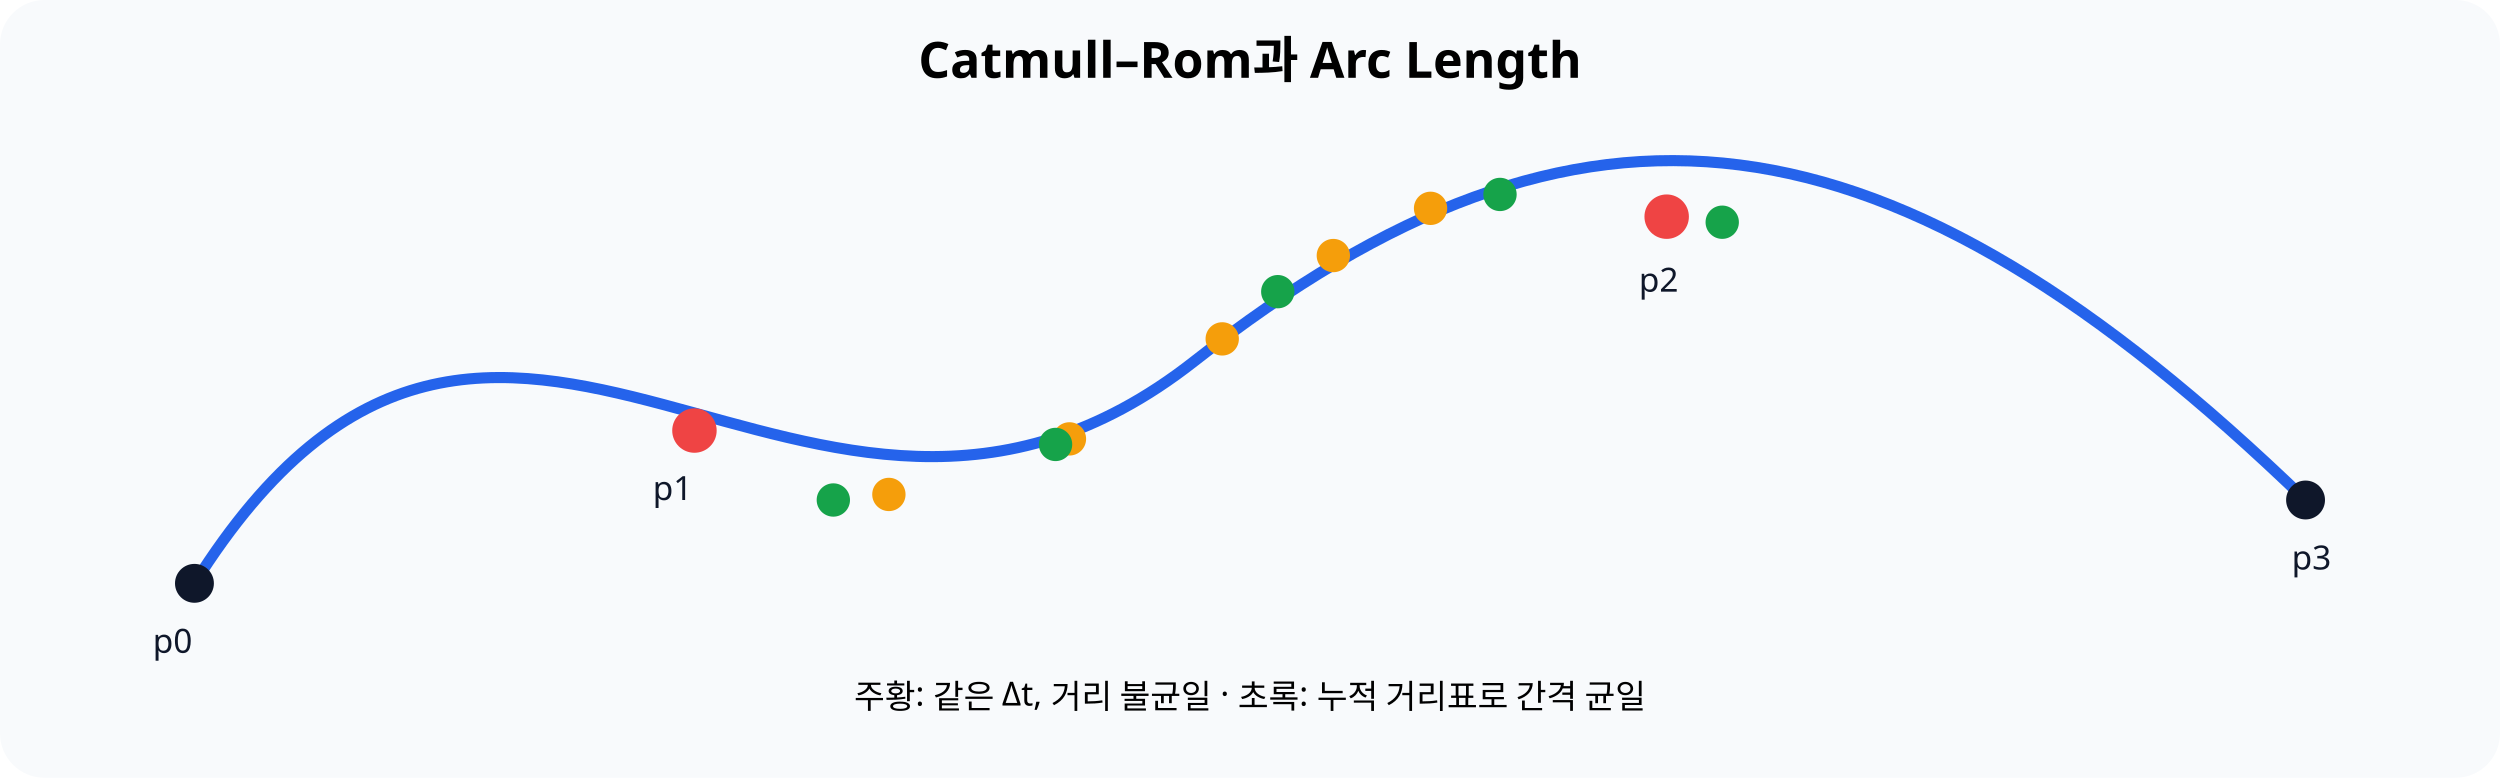
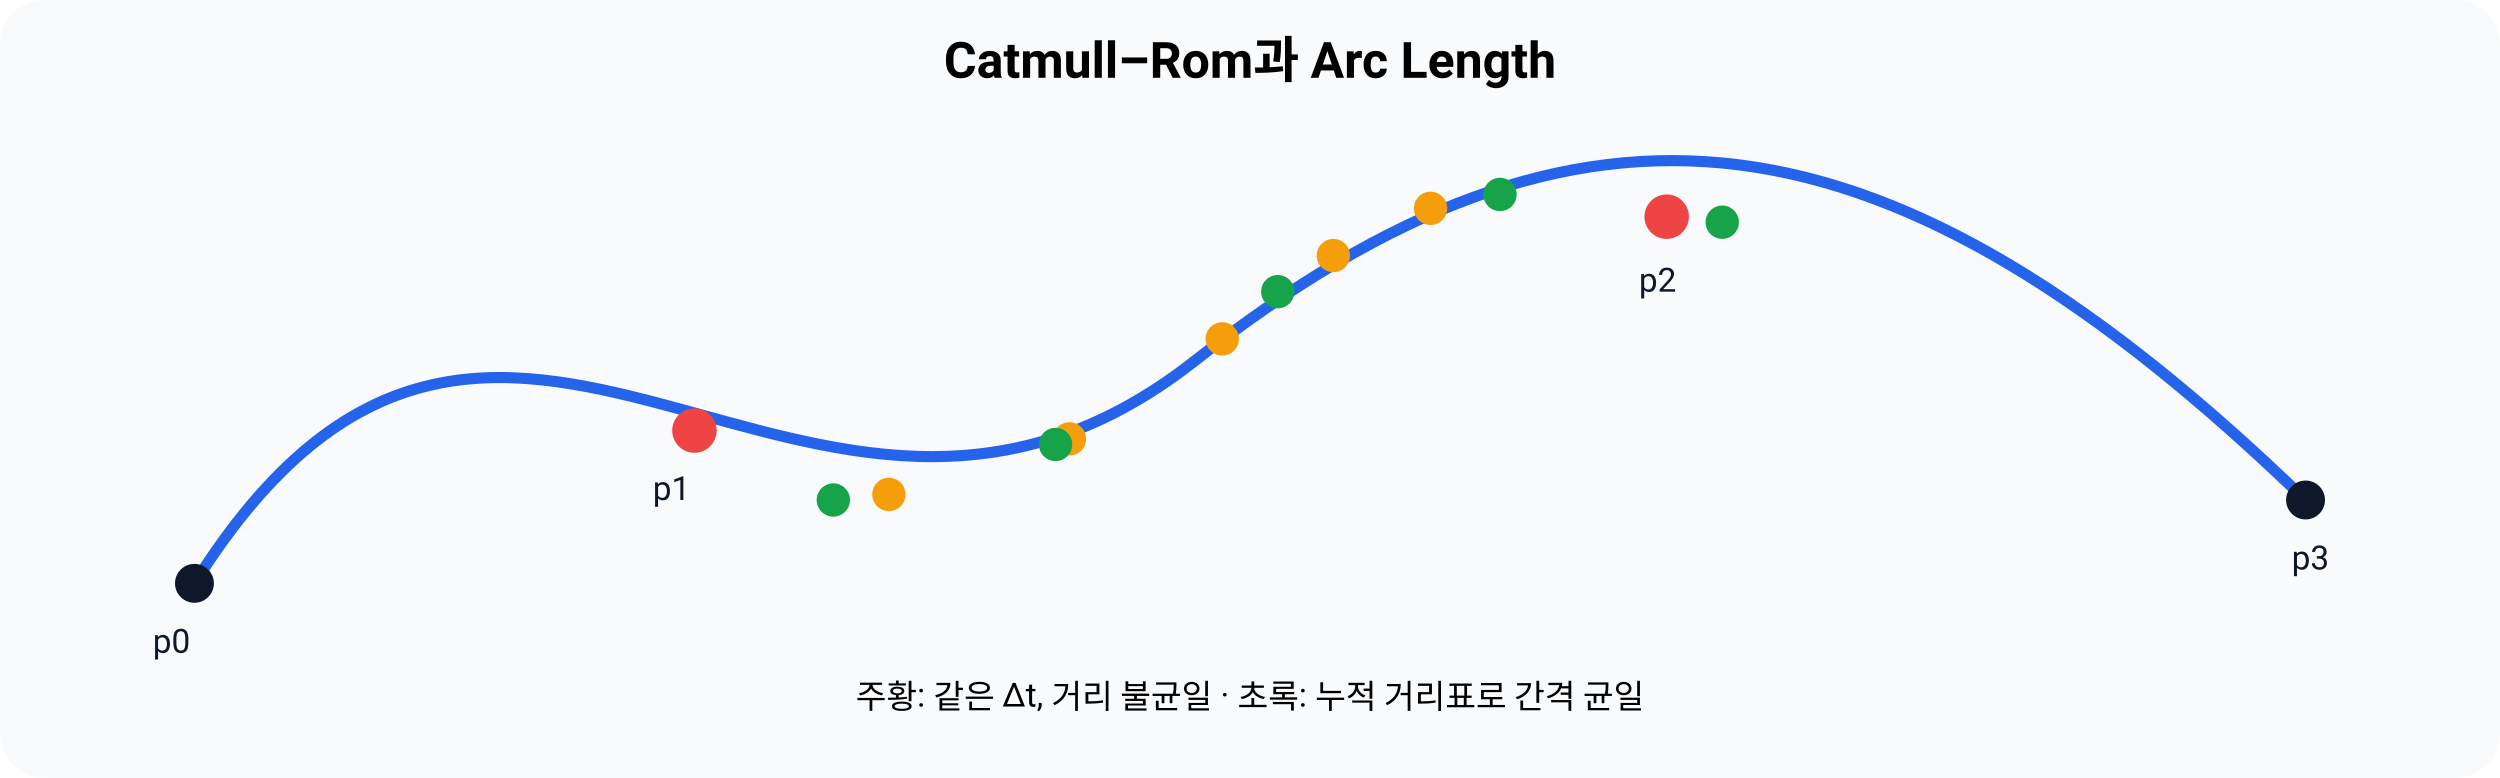
<svg xmlns="http://www.w3.org/2000/svg" viewBox="0 0 900 280">
  <rect width="900" height="280" rx="16" fill="#f8fafc" />
-   <text x="450" y="28" text-anchor="middle" font-family="sans-serif" font-size="18" font-weight="700">Catmull–Rom과 Arc Length</text>
+   <text x="450" y="28" text-anchor="middle" font-family="-apple-system, BlinkMacSystemFont, 'Segoe UI', Roboto, 'Apple SD Gothic Neo', 'Malgun Gothic', 'Nanum Gothic', 'Noto Sans KR', sans-serif" font-size="18" font-weight="700">Catmull–Rom과 Arc Length</text>
  <path d="M70 210C180 35 290 240 430 130S680 35 830 180" fill="none" stroke="#2563eb" stroke-width="4" />
-   <g fill="#0f172a" font-family="sans-serif">
+   <g fill="#0f172a" font-family="-apple-system, BlinkMacSystemFont, 'Segoe UI', Roboto, 'Apple SD Gothic Neo', 'Malgun Gothic', 'Nanum Gothic', 'Noto Sans KR', sans-serif">
    <circle cx="70" cy="210" r="7" />
    <circle cx="250" cy="155" r="8" fill="#ef4444" />
    <circle cx="600" cy="78" r="8" fill="#ef4444" />
    <circle cx="830" cy="180" r="7" />
    <text x="55" y="235">p0</text>
    <text x="235" y="180">p1</text>
    <text x="590" y="105">p2</text>
    <text x="825" y="205">p3</text>
  </g>
  <g fill="#f59e0b">
    <circle cx="320" cy="178" r="6" />
    <circle cx="385" cy="158" r="6" />
    <circle cx="440" cy="122" r="6" />
    <circle cx="480" cy="92" r="6" />
    <circle cx="515" cy="75" r="6" />
  </g>
  <g fill="#16a34a">
    <circle cx="300" cy="180" r="6" />
    <circle cx="380" cy="160" r="6" />
    <circle cx="460" cy="105" r="6" />
    <circle cx="540" cy="70" r="6" />
    <circle cx="620" cy="80" r="6" />
  </g>
-   <text x="450" y="255" text-anchor="middle" font-family="sans-serif" font-size="12">주황: 같은 Δt, 거리 불균일 · 초록: 누적 거리표로 간격 균일</text>
+   <text x="450" y="255" text-anchor="middle" font-family="-apple-system, BlinkMacSystemFont, 'Segoe UI', Roboto, 'Apple SD Gothic Neo', 'Malgun Gothic', 'Nanum Gothic', 'Noto Sans KR', sans-serif" font-size="12">주황: 같은 Δt, 거리 불균일 · 초록: 누적 거리표로 간격 균일</text>
</svg>
